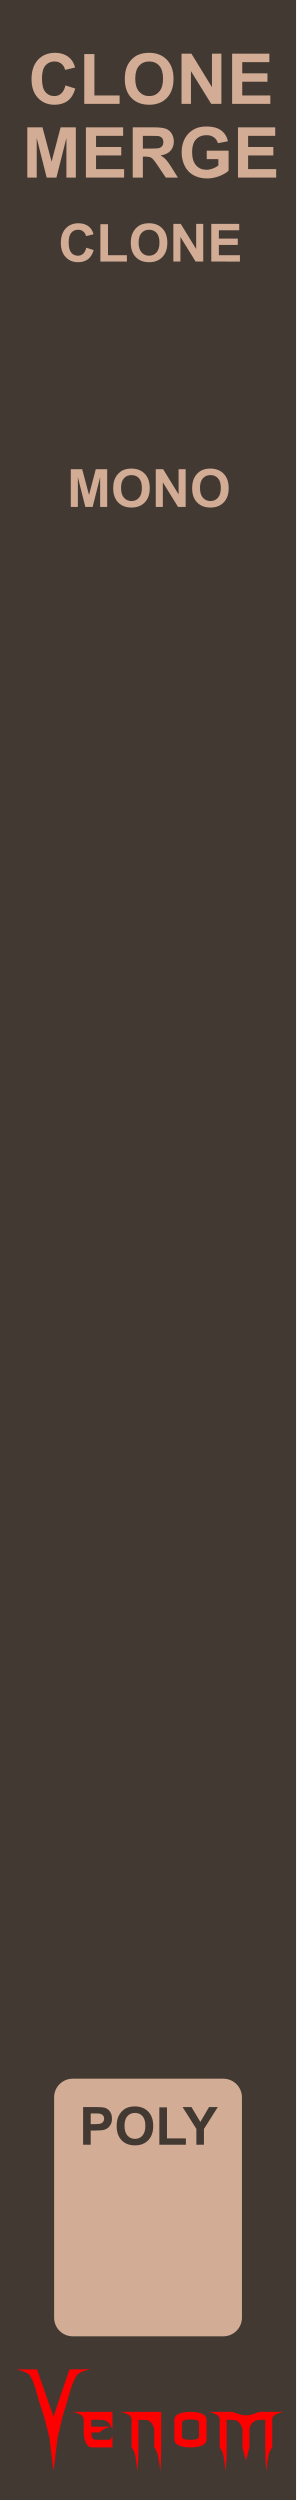
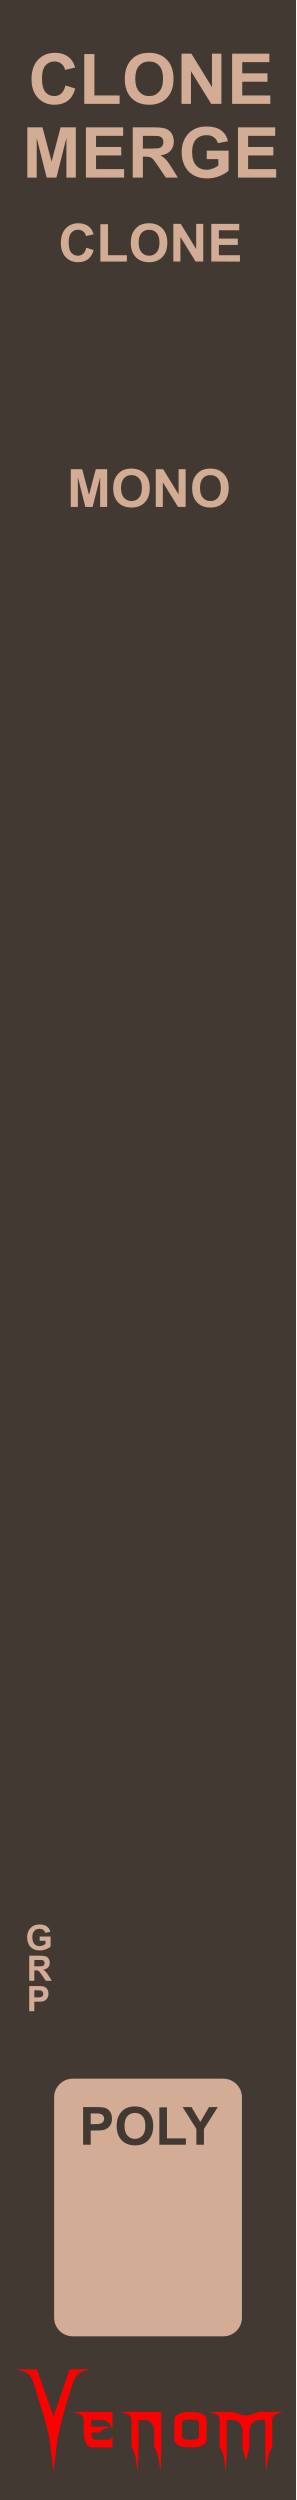
<svg xmlns="http://www.w3.org/2000/svg" width="45" height="380" viewBox="0 0 45 380" version="1.1" id="svg100">
  <defs id="defs7">
    <linearGradient id="a8e142bb-541b-4903-be63-d5d069028a5d" x1="22.5" x2="22.5" y2="380" gradientUnits="userSpaceOnUse">
      <stop offset="0" stop-color="#ebebeb" id="stop2" />
      <stop offset="1" stop-color="#e1e1e1" id="stop4" />
    </linearGradient>
  </defs>
-   <g id="aea613ef-74be-49bf-be45-c0734aee674b" data-name="FND BG" style="fill:#423932;fill-opacity:1">
-     <rect width="45" height="380" fill="url(#a8e142bb-541b-4903-be63-d5d069028a5d)" id="rect9" style="fill:#423932;fill-opacity:1" x="0" y="0" />
-   </g>
-   <circle cx="22.5" cy="122" r="20.694" fill="none" opacity="0.69" style="isolation:isolate" id="circle26" />
-   <g id="f45e0130-37b7-4f8b-95b3-6408baa23eb1" data-name="components" style="display:none">
-     <circle id="a1c23d66-c252-4515-96a1-917337e8bedb" data-name="In1#PJ301MPort" cx="22.5" cy="226" r="5" style="fill:#00ff00" />
-     <circle id="a63e68d2-1ca8-4e05-b0d1-8b6f332b0e37" data-name="Lev1#RoundBlackKnob" cx="22.5" cy="73" r="5" style="fill:#ff0000" />
-     <circle id="a36d22f7-2d0f-442d-90d7-0667ecca8733" data-name="Lev2#RoundBlackKnob" cx="22.5" cy="122.03" r="5" style="fill:#ff0000" />
-     <circle id="b2ee54e9-17bb-44a2-8fa9-f1f5dfd502d3" data-name="Lev3#RoundBlackKnob" cx="22.5" cy="171.03" r="5" style="fill:#ff0000" />
-     <circle id="a2b06e69-ffb0-4881-82df-d087f66de86e" data-name="In2#PJ301MPort" cx="22.5" cy="256" r="5" style="fill:#00ff00" />
-     <circle id="b27f5a6d-d286-4c64-8b15-5bc216721daf" data-name="In3#PJ301MPort" cx="22.5" cy="286" r="5" style="fill:#00ff00" />
-     <circle id="be215e83-67fa-4d0f-a299-89c18bd912d3" data-name="Mix#PJ301MPort" cx="22.5" cy="334" r="5" style="fill:#0000ff" />
-   </g>
-   <circle cx="22.5" cy="73" r="20.694" fill="none" opacity="0.69" style="isolation:isolate" id="circle18" />
-   <circle cx="22.5" cy="171" r="20.694" fill="none" opacity="0.69" style="isolation:isolate" id="circle34" />
-   <g id="g42796" transform="matrix(0.304583,0,0,0.304583,-0.3369579,-12.68508)" style="fill:#ff0000">
-     <g aria-label="enom" id="text4270-27" style="font-size:49.389px;line-height:1.25;font-family:'NECK ROMANCER';-inkscape-font-specification:'NECK ROMANCER, Normal';font-variant-ligatures:none;text-align:center;text-anchor:middle;fill:#ff0000;stroke-width:2.646">
-       <path d="m 46.609,1249.244 q 0,1.158 0,3.425 3.183,0 9.453,0 -1.64,0.579 -2.99,1.206 -1.35,0.627 -2.363,1.688 -1.35,0 -4.051,0 0,1.495 0.434,2.556 0.386,1.109 1.833,1.109 2.267,0 6.801,0 0.482,-0.145 0.868,-0.627 0.338,-0.53 0.627,-1.736 0,2.026 0,6.125 -3.521,0 -10.563,0 -1.543,0 -2.653,-2.219 -1.109,-2.17 -1.109,-6.318 0,-1.978 0,-5.836 -0.386,-1.35 -1.881,-2.122 -1.495,-0.724 -3.569,-1.206 6.608,0 19.775,0 0,2.942 0,8.778 -1.206,-2.701 -2.219,-3.666 -1.013,-0.965 -2.701,-1.109 -0.916,-0.097 -2.17,-0.097 -1.206,0.048 -2.846,0.048 -0.241,0 -0.675,0 z" id="path42762" style="fill:#ff0000" />
-       <path d="m 81.577,1245.289 q 0,5.884 0,17.701 0,3.087 -0.145,6.077 -0.096,3.039 -0.338,5.933 -0.386,-3.714 -0.965,-6.994 -0.531,-3.328 -2.026,-5.016 0,-2.99 0,-8.923 -0.241,-1.351 -0.723,-2.219 -0.482,-0.868 -1.061,-1.399 -1.109,-1.013 -2.412,-1.109 -1.35,-0.097 -2.267,-0.097 -0.482,0 -1.447,0 0,4.582 0,13.746 0,3.087 -0.096,6.077 -0.145,3.039 -0.386,5.933 -0.386,-3.714 -0.916,-6.994 -0.579,-3.328 -2.026,-5.016 0,-4.823 0,-14.373 -0.386,-1.35 -1.881,-2.122 -1.495,-0.724 -3.569,-1.206 6.752,0 20.257,0 z" id="path42764" style="fill:#ff0000" />
-       <path d="m 104.197,1249.051 q 0,3.376 0,10.177 0,1.543 -1.929,2.653 -1.929,1.109 -6.077,1.109 -4.196,0 -6.125,-1.109 -1.929,-1.109 -1.929,-2.653 0,-3.376 0,-10.177 0,-1.543 1.929,-2.653 1.929,-1.109 6.125,-1.109 4.148,0 6.077,1.109 1.929,1.109 1.929,2.653 z m -3.762,7.91 q 0,-1.881 0,-5.643 0,-1.688 -1.254,-1.978 -1.206,-0.289 -2.99,-0.289 -1.833,0 -3.039,0.289 -1.254,0.289 -1.254,1.978 0,1.881 0,5.643 0,1.688 1.254,1.977 1.206,0.289 3.039,0.289 1.785,0 2.99,-0.289 1.254,-0.289 1.254,-1.977 z" id="path42766" style="fill:#ff0000" />
-       <path d="m 142.348,1245.289 q -2.026,0.482 -3.521,1.206 -1.543,0.772 -1.881,2.122 0,4.775 0,14.373 -1.495,1.688 -2.026,5.016 -0.579,3.28 -0.965,6.994 -0.241,-2.894 -0.338,-5.933 -0.145,-2.99 -0.145,-6.077 0,-4.582 0,-13.746 -0.482,0 -1.399,0 -0.531,0 -1.158,0 -0.627,0 -1.302,0.145 -1.254,0.241 -2.412,1.206 -1.158,0.965 -1.64,3.473 0,2.99 0,8.923 -0.145,0.627 -0.289,1.109 -0.097,0.482 -0.193,0.82 -0.531,1.978 -0.386,1.351 0.193,-0.627 -0.289,1.158 -0.097,0.338 -0.241,0.868 -0.145,0.531 -0.338,1.302 -0.145,-0.675 -0.289,-1.206 -0.145,-0.482 -0.241,-0.82 -0.531,-2.026 -0.338,-1.302 0.193,0.772 -0.434,-1.688 -0.048,-0.289 -0.193,-0.724 -0.097,-0.386 -0.193,-0.868 0,-2.99 0,-8.923 -0.289,-1.351 -0.772,-2.219 -0.482,-0.868 -1.061,-1.399 -1.109,-1.013 -2.412,-1.109 -1.302,-0.097 -2.267,-0.097 -0.482,0 -1.399,0 0,4.582 0,13.746 0,3.087 -0.145,6.077 -0.097,3.039 -0.338,5.933 -0.386,-3.714 -0.965,-6.994 -0.531,-3.328 -2.026,-5.016 0,-4.823 0,-14.373 -0.386,-1.35 -1.881,-2.122 -1.495,-0.724 -3.569,-1.206 3.955,0 11.768,0 1.158,0.386 3.473,1.157 0.772,0.289 1.592,0.434 0.82,0.145 1.688,0.145 0.868,0 1.736,-0.145 0.82,-0.145 1.592,-0.434 1.158,-0.386 3.424,-1.157 3.955,0 11.768,0 z" id="path42768" style="fill:#ff0000" />
-     </g>
-     <g aria-label="V" transform="matrix(1.236317,0,0,0.8088538,-497.8809,123.4859)" id="text4270-3-5-2" style="font-size:78.506px;line-height:1.25;font-family:Nosferotica;-inkscape-font-specification:'Nosferotica, Normal';font-variant-ligatures:none;text-align:center;text-anchor:middle;fill:#ff0000;stroke-width:3.271">
-       <path d="m 431.65,1360.686 8.574,-0.102 c 0,0 -4.408,1.088 -5.599,3.728 -1.881,4.169 -3.642,14.663 -3.642,14.663 l -2.233,11.519 -1.833,11.831 -1.718,21.311 -1.695,-21.311 -1.922,-11.521 -2.501,-11.829 c 0,0 -1.52,-10.287 -3.383,-14.483 -1.145,-2.579 -5.634,-3.806 -5.634,-3.806 h 8.466 l 6.669,29.157 z" id="path30410" style="fill:#ff0000" />
+   <g id="layer5" style="display:inline">
+     <g id="aea613ef-74be-49bf-be45-c0734aee674b" data-name="FND BG" style="fill:#423932;fill-opacity:1">
+       <rect width="45" height="380" fill="url(#a8e142bb-541b-4903-be63-d5d069028a5d)" id="rect9" style="fill:#423932;fill-opacity:1" x="0" y="0" />
    </g>
  </g>
-   <g id="g14748" style="fill:#d2ac95;fill-opacity:1">
+   <g id="layer8" style="display:inline">
+     <g id="g42796" transform="matrix(0.304583,0,0,0.304583,-0.3369579,-12.68508)" style="fill:#ff0000">
+       <g aria-label="enom" id="text4270-27" style="font-size:49.389px;line-height:1.25;font-family:'NECK ROMANCER';-inkscape-font-specification:'NECK ROMANCER, Normal';font-variant-ligatures:none;text-align:center;text-anchor:middle;fill:#ff0000;stroke-width:2.646">
+         <path d="m 46.609,1249.244 q 0,1.158 0,3.425 3.183,0 9.453,0 -1.64,0.579 -2.99,1.206 -1.35,0.627 -2.363,1.688 -1.35,0 -4.051,0 0,1.495 0.434,2.556 0.386,1.109 1.833,1.109 2.267,0 6.801,0 0.482,-0.145 0.868,-0.627 0.338,-0.53 0.627,-1.736 0,2.026 0,6.125 -3.521,0 -10.563,0 -1.543,0 -2.653,-2.219 -1.109,-2.17 -1.109,-6.318 0,-1.978 0,-5.836 -0.386,-1.35 -1.881,-2.122 -1.495,-0.724 -3.569,-1.206 6.608,0 19.775,0 0,2.942 0,8.778 -1.206,-2.701 -2.219,-3.666 -1.013,-0.965 -2.701,-1.109 -0.916,-0.097 -2.17,-0.097 -1.206,0.048 -2.846,0.048 -0.241,0 -0.675,0 z" id="path42762" style="fill:#ff0000" />
+         <path d="m 81.577,1245.289 q 0,5.884 0,17.701 0,3.087 -0.145,6.077 -0.096,3.039 -0.338,5.933 -0.386,-3.714 -0.965,-6.994 -0.531,-3.328 -2.026,-5.016 0,-2.99 0,-8.923 -0.241,-1.351 -0.723,-2.219 -0.482,-0.868 -1.061,-1.399 -1.109,-1.013 -2.412,-1.109 -1.35,-0.097 -2.267,-0.097 -0.482,0 -1.447,0 0,4.582 0,13.746 0,3.087 -0.096,6.077 -0.145,3.039 -0.386,5.933 -0.386,-3.714 -0.916,-6.994 -0.579,-3.328 -2.026,-5.016 0,-4.823 0,-14.373 -0.386,-1.35 -1.881,-2.122 -1.495,-0.724 -3.569,-1.206 6.752,0 20.257,0 z" id="path42764" style="fill:#ff0000" />
+         <path d="m 104.197,1249.051 q 0,3.376 0,10.177 0,1.543 -1.929,2.653 -1.929,1.109 -6.077,1.109 -4.196,0 -6.125,-1.109 -1.929,-1.109 -1.929,-2.653 0,-3.376 0,-10.177 0,-1.543 1.929,-2.653 1.929,-1.109 6.125,-1.109 4.148,0 6.077,1.109 1.929,1.109 1.929,2.653 z m -3.762,7.91 q 0,-1.881 0,-5.643 0,-1.688 -1.254,-1.978 -1.206,-0.289 -2.99,-0.289 -1.833,0 -3.039,0.289 -1.254,0.289 -1.254,1.978 0,1.881 0,5.643 0,1.688 1.254,1.977 1.206,0.289 3.039,0.289 1.785,0 2.99,-0.289 1.254,-0.289 1.254,-1.977 z" id="path42766" style="fill:#ff0000" />
+         <path d="m 142.348,1245.289 q -2.026,0.482 -3.521,1.206 -1.543,0.772 -1.881,2.122 0,4.775 0,14.373 -1.495,1.688 -2.026,5.016 -0.579,3.28 -0.965,6.994 -0.241,-2.894 -0.338,-5.933 -0.145,-2.99 -0.145,-6.077 0,-4.582 0,-13.746 -0.482,0 -1.399,0 -0.531,0 -1.158,0 -0.627,0 -1.302,0.145 -1.254,0.241 -2.412,1.206 -1.158,0.965 -1.64,3.473 0,2.99 0,8.923 -0.145,0.627 -0.289,1.109 -0.097,0.482 -0.193,0.82 -0.531,1.978 -0.386,1.351 0.193,-0.627 -0.289,1.158 -0.097,0.338 -0.241,0.868 -0.145,0.531 -0.338,1.302 -0.145,-0.675 -0.289,-1.206 -0.145,-0.482 -0.241,-0.82 -0.531,-2.026 -0.338,-1.302 0.193,0.772 -0.434,-1.688 -0.048,-0.289 -0.193,-0.724 -0.097,-0.386 -0.193,-0.868 0,-2.99 0,-8.923 -0.289,-1.351 -0.772,-2.219 -0.482,-0.868 -1.061,-1.399 -1.109,-1.013 -2.412,-1.109 -1.302,-0.097 -2.267,-0.097 -0.482,0 -1.399,0 0,4.582 0,13.746 0,3.087 -0.145,6.077 -0.097,3.039 -0.338,5.933 -0.386,-3.714 -0.965,-6.994 -0.531,-3.328 -2.026,-5.016 0,-4.823 0,-14.373 -0.386,-1.35 -1.881,-2.122 -1.495,-0.724 -3.569,-1.206 3.955,0 11.768,0 1.158,0.386 3.473,1.157 0.772,0.289 1.592,0.434 0.82,0.145 1.688,0.145 0.868,0 1.736,-0.145 0.82,-0.145 1.592,-0.434 1.158,-0.386 3.424,-1.157 3.955,0 11.768,0 z" id="path42768" style="fill:#ff0000" />
+       </g>
+       <g aria-label="V" transform="matrix(1.236317,0,0,0.8088538,-497.8809,123.4859)" id="text4270-3-5-2" style="font-size:78.506px;line-height:1.25;font-family:Nosferotica;-inkscape-font-specification:'Nosferotica, Normal';font-variant-ligatures:none;text-align:center;text-anchor:middle;fill:#ff0000;stroke-width:3.271">
+         <path d="m 431.65,1360.686 8.574,-0.102 c 0,0 -4.408,1.088 -5.599,3.728 -1.881,4.169 -3.642,14.663 -3.642,14.663 l -2.233,11.519 -1.833,11.831 -1.718,21.311 -1.695,-21.311 -1.922,-11.521 -2.501,-11.829 c 0,0 -1.52,-10.287 -3.383,-14.483 -1.145,-2.579 -5.634,-3.806 -5.634,-3.806 h 8.466 l 6.669,29.157 z" id="path30410" style="fill:#ff0000" />
+       </g>
+     </g>
+   </g>
+   <g id="layer6">
+     <g id="g29969" transform="translate(122.7612,90.9619)" style="display:inline;fill:#d2ac95;fill-opacity:1">
+       <g aria-label="G" id="text20640" style="font-weight:bold;font-size:5.333px;line-height:1.25;font-family:Arial;-inkscape-font-specification:'Arial, Bold';font-variant-ligatures:none;text-align:center;text-anchor:middle;fill:#d2ac95;fill-opacity:1">
+         <path d="m -116.73,204.038 v -0.643 h 1.661 v 1.521 q -0.242,0.234 -0.703,0.414 -0.458,0.177 -0.93,0.177 -0.599,0 -1.044,-0.25 -0.445,-0.253 -0.669,-0.719 -0.224,-0.469 -0.224,-1.018 0,-0.596 0.25,-1.06 0.25,-0.464 0.732,-0.711 0.367,-0.19 0.914,-0.19 0.711,0 1.109,0.299 0.401,0.297 0.516,0.823 l -0.766,0.143 q -0.081,-0.281 -0.305,-0.443 -0.221,-0.164 -0.555,-0.164 -0.505,0 -0.805,0.32 -0.297,0.32 -0.297,0.951 0,0.68 0.302,1.021 0.302,0.339 0.792,0.339 0.242,0 0.484,-0.094 0.245,-0.096 0.419,-0.232 v -0.484 z" id="path29936" style="fill:#d2ac95;fill-opacity:1" />
+       </g>
+       <g aria-label="R" id="text20640-7" style="font-weight:bold;font-size:5.333px;line-height:1.25;font-family:Arial;-inkscape-font-specification:'Arial, Bold';font-variant-ligatures:none;text-align:center;text-anchor:middle;display:inline;fill:#d2ac95;fill-opacity:1">
+         <path d="m -118.316,210.121 v -3.818 h 1.622 q 0.612,0 0.888,0.104 0.279,0.102 0.445,0.365 0.167,0.263 0.167,0.602 0,0.43 -0.253,0.711 -0.253,0.279 -0.755,0.352 0.25,0.146 0.411,0.32 0.164,0.174 0.44,0.62 l 0.466,0.745 h -0.922 l -0.557,-0.831 q -0.297,-0.445 -0.406,-0.56 -0.109,-0.117 -0.232,-0.159 -0.122,-0.044 -0.388,-0.044 h -0.156 v 1.594 z m 0.771,-2.203 h 0.57 q 0.555,0 0.693,-0.047 0.138,-0.047 0.216,-0.161 0.078,-0.115 0.078,-0.286 0,-0.193 -0.104,-0.31 -0.102,-0.12 -0.289,-0.151 -0.094,-0.013 -0.562,-0.013 h -0.602 z" id="path29939" style="fill:#d2ac95;fill-opacity:1" />
+       </g>
+       <g aria-label="P" id="text20640-2" style="font-weight:bold;font-size:5.333px;line-height:1.25;font-family:Arial;-inkscape-font-specification:'Arial, Bold';font-variant-ligatures:none;text-align:center;text-anchor:middle;display:inline;fill:#d2ac95;fill-opacity:1">
+         <path d="m -118.316,214.736 v -3.818 h 1.237 q 0.703,0 0.917,0.057 0.328,0.086 0.549,0.375 0.221,0.286 0.221,0.742 0,0.352 -0.128,0.591 -0.128,0.24 -0.326,0.378 -0.195,0.135 -0.398,0.18 -0.276,0.055 -0.799,0.055 h -0.503 v 1.44 z m 0.771,-3.172 v 1.083 h 0.422 q 0.456,0 0.609,-0.06 0.154,-0.06 0.24,-0.188 0.088,-0.128 0.088,-0.297 0,-0.208 -0.122,-0.344 -0.122,-0.135 -0.31,-0.169 -0.138,-0.026 -0.555,-0.026 z" id="path29942" style="fill:#d2ac95;fill-opacity:1" />
+       </g>
+     </g>
    <rect x="8.224" y="315.962" width="28.552" height="39.157" rx="2.835" fill="#1f1f1f" id="rect56" style="fill:#d2ac95;fill-opacity:1" />
    <g aria-label="CLONE MERGE" id="text20034" style="font-weight:bold;font-size:10.667px;line-height:1.05;font-family:Arial;-inkscape-font-specification:'Arial, Bold';font-variant-ligatures:none;text-align:center;text-anchor:middle;fill:#d2ac95;fill-opacity:1" transform="translate(0.6118777,3.31362)">
      <path d="m 9.336,9.672 1.495,0.474 q -0.344,1.25 -1.146,1.859 -0.797,0.604 -2.026,0.604 -1.521,0 -2.5,-1.036 -0.979,-1.042 -0.979,-2.844 0,-1.906 0.984,-2.958 0.984,-1.057 2.589,-1.057 1.401,0 2.276,0.828 0.521,0.49 0.781,1.406 L 9.284,7.312 Q 9.148,6.718 8.716,6.375 8.289,6.031 7.674,6.031 q -0.849,0 -1.38,0.609 -0.526,0.609 -0.526,1.974 0,1.448 0.521,2.063 0.521,0.615 1.354,0.615 0.615,0 1.057,-0.391 0.443,-0.391 0.635,-1.229 z" id="path27598" style="fill:#d2ac95;fill-opacity:1" />
      <path d="M 12.195,12.479 V 4.906 h 1.542 v 6.286 h 3.833 v 1.286 z" id="path27600" style="fill:#d2ac95;fill-opacity:1" />
      <path d="m 18.357,8.708 q 0,-1.167 0.349,-1.958 0.26,-0.583 0.708,-1.047 0.453,-0.464 0.99,-0.688 0.714,-0.302 1.646,-0.302 1.688,0 2.698,1.047 1.016,1.047 1.016,2.911 0,1.849 -1.005,2.896 -1.005,1.042 -2.688,1.042 -1.703,0 -2.708,-1.036 -1.005,-1.042 -1.005,-2.865 z m 1.589,-0.052 q 0,1.297 0.599,1.969 0.599,0.667 1.521,0.667 0.922,0 1.51,-0.661 0.594,-0.667 0.594,-1.995 0,-1.313 -0.578,-1.958 -0.573,-0.646 -1.526,-0.646 -0.953,0 -1.536,0.656 -0.583,0.651 -0.583,1.969 z" id="path27602" style="fill:#d2ac95;fill-opacity:1" />
      <path d="M 26.982,12.479 V 4.843 h 1.5 l 3.125,5.099 V 4.843 h 1.432 v 7.635 h -1.547 L 28.414,7.5 v 4.979 z" id="path27604" style="fill:#d2ac95;fill-opacity:1" />
      <path d="M 34.669,12.479 V 4.843 h 5.661 v 1.292 h -4.12 v 1.693 h 3.833 v 1.286 h -3.833 v 2.078 h 4.266 v 1.286 z" id="path27606" style="fill:#d2ac95;fill-opacity:1" />
      <path d="M 3.539,23.679 V 16.043 H 5.846 l 1.385,5.208 1.37,-5.208 h 2.313 v 7.635 H 9.482 V 17.668 L 7.966,23.679 H 6.482 L 4.971,17.668 v 6.01 z" id="path27608" style="fill:#d2ac95;fill-opacity:1" />
      <path d="m 12.445,23.679 v -7.635 h 5.661 v 1.292 h -4.12 v 1.693 h 3.833 v 1.286 h -3.833 v 2.078 h 4.266 v 1.286 z" id="path27610" style="fill:#d2ac95;fill-opacity:1" />
      <path d="m 19.565,23.679 v -7.635 h 3.245 q 1.224,0 1.776,0.208 0.557,0.203 0.891,0.729 0.333,0.526 0.333,1.203 0,0.859 -0.505,1.422 -0.505,0.557 -1.51,0.703 0.5,0.292 0.823,0.641 0.328,0.349 0.88,1.24 l 0.932,1.49 H 24.586 L 23.471,22.017 Q 22.878,21.127 22.659,20.898 22.44,20.663 22.195,20.58 21.95,20.491 21.419,20.491 h -0.313 v 3.188 z m 1.542,-4.406 h 1.141 q 1.109,0 1.385,-0.094 0.276,-0.094 0.432,-0.323 0.156,-0.229 0.156,-0.573 0,-0.385 -0.208,-0.62 -0.203,-0.24 -0.578,-0.302 -0.188,-0.026 -1.125,-0.026 h -1.203 z" id="path27612" style="fill:#d2ac95;fill-opacity:1" />
      <path d="m 30.815,20.872 v -1.286 h 3.323 v 3.042 q -0.484,0.469 -1.406,0.828 -0.917,0.354 -1.859,0.354 -1.198,0 -2.089,-0.5 -0.891,-0.505 -1.339,-1.438 -0.448,-0.938 -0.448,-2.036 0,-1.193 0.5,-2.12 0.5,-0.927 1.464,-1.422 0.734,-0.38 1.828,-0.38 1.422,0 2.219,0.599 0.802,0.594 1.031,1.646 l -1.531,0.286 q -0.161,-0.563 -0.609,-0.885 -0.443,-0.328 -1.109,-0.328 -1.01,0 -1.609,0.641 -0.594,0.641 -0.594,1.901 0,1.359 0.604,2.042 0.604,0.677 1.583,0.677 0.484,0 0.969,-0.188 0.49,-0.193 0.839,-0.464 v -0.969 z" id="path27614" style="fill:#d2ac95;fill-opacity:1" />
      <path d="m 35.56,23.679 v -7.635 h 5.661 v 1.292 H 37.102 v 1.693 h 3.833 v 1.286 H 37.102 v 2.078 h 4.266 v 1.286 z" id="path27616" style="fill:#d2ac95;fill-opacity:1" />
    </g>
    <g aria-label="CLONE" id="text4254" style="font-weight:bold;font-size:8px;line-height:1.25;font-family:Arial;-inkscape-font-specification:'Arial, Bold';font-variant-ligatures:none;text-align:center;text-anchor:middle;fill:#d2ac95;fill-opacity:1" transform="translate(0.4269607,0.898705)">
      <path d="m 12.688,36.754 1.121,0.355 q -0.258,0.938 -0.859,1.395 -0.598,0.453 -1.52,0.453 -1.141,0 -1.875,-0.777 -0.734,-0.781 -0.734,-2.133 0,-1.43 0.738,-2.219 0.738,-0.793 1.941,-0.793 1.051,0 1.707,0.621 0.391,0.367 0.586,1.055 l -1.145,0.273 q -0.102,-0.445 -0.426,-0.703 -0.32,-0.258 -0.781,-0.258 -0.637,0 -1.035,0.457 -0.395,0.457 -0.395,1.48 0,1.086 0.391,1.547 0.391,0.461 1.016,0.461 0.461,0 0.793,-0.293 0.332,-0.293 0.477,-0.922 z" id="path13729" style="fill:#d2ac95;fill-opacity:1" />
      <path d="M 14.832,38.859 V 33.179 h 1.156 v 4.715 h 2.875 v 0.965 z" id="path13731" style="fill:#d2ac95;fill-opacity:1" />
      <path d="m 19.453,36.031 q 0,-0.875 0.262,-1.469 0.195,-0.438 0.531,-0.785 0.34,-0.348 0.742,-0.516 0.535,-0.227 1.234,-0.227 1.266,0 2.023,0.785 0.762,0.785 0.762,2.184 0,1.387 -0.754,2.172 -0.754,0.781 -2.016,0.781 -1.277,0 -2.031,-0.777 -0.754,-0.781 -0.754,-2.148 z m 1.191,-0.039 q 0,0.973 0.449,1.477 0.449,0.5 1.141,0.5 0.691,0 1.133,-0.496 0.445,-0.5 0.445,-1.496 0,-0.984 -0.434,-1.469 -0.43,-0.484 -1.145,-0.484 -0.715,0 -1.152,0.492 -0.438,0.488 -0.438,1.477 z" id="path13733" style="fill:#d2ac95;fill-opacity:1" />
      <path d="m 25.922,38.859 v -5.727 h 1.125 l 2.344,3.824 v -3.824 h 1.074 v 5.727 h -1.16 l -2.309,-3.734 v 3.734 z" id="path13735" style="fill:#d2ac95;fill-opacity:1" />
      <path d="m 31.688,38.859 v -5.727 h 4.246 v 0.969 h -3.09 v 1.27 h 2.875 v 0.965 h -2.875 v 1.559 h 3.199 v 0.965 z" id="path13737" style="fill:#d2ac95;fill-opacity:1" />
    </g>
    <g aria-label="MONO" id="text4254-8" style="font-weight:bold;font-size:8px;line-height:1.25;font-family:Arial;-inkscape-font-specification:'Arial, Bold';font-variant-ligatures:none;text-align:center;text-anchor:middle;fill:#d2ac95;fill-opacity:1" transform="translate(0,8)">
      <path d="m 10.762,69.05 v -5.727 h 1.73 l 1.039,3.906 1.027,-3.906 h 1.734 v 5.727 H 15.219 v -4.508 l -1.137,4.508 H 12.969 l -1.133,-4.508 v 4.508 z" id="path13720" style="fill:#d2ac95;fill-opacity:1" />
      <path d="m 17.207,66.222 q 0,-0.875 0.262,-1.469 0.195,-0.438 0.531,-0.785 0.34,-0.348 0.742,-0.516 0.535,-0.227 1.234,-0.227 1.266,0 2.023,0.785 0.762,0.785 0.762,2.184 0,1.387 -0.754,2.172 -0.754,0.781 -2.016,0.781 -1.277,0 -2.031,-0.777 -0.754,-0.781 -0.754,-2.148 z m 1.191,-0.039 q 0,0.973 0.449,1.477 0.449,0.5 1.141,0.5 0.691,0 1.133,-0.496 0.445,-0.5 0.445,-1.496 0,-0.984 -0.434,-1.469 -0.43,-0.484 -1.145,-0.484 -0.715,0 -1.152,0.492 -0.438,0.488 -0.438,1.477 z" id="path13722" style="fill:#d2ac95;fill-opacity:1" />
      <path d="m 23.676,69.05 v -5.727 h 1.125 l 2.344,3.824 v -3.824 h 1.074 v 5.727 H 27.059 L 24.75,65.315 v 3.734 z" id="path13724" style="fill:#d2ac95;fill-opacity:1" />
      <path d="m 29.207,66.222 q 0,-0.875 0.262,-1.469 0.195,-0.438 0.531,-0.785 0.34,-0.348 0.742,-0.516 0.535,-0.227 1.234,-0.227 1.266,0 2.023,0.785 0.762,0.785 0.762,2.184 0,1.387 -0.754,2.172 -0.754,0.781 -2.016,0.781 -1.277,0 -2.031,-0.777 -0.754,-0.781 -0.754,-2.148 z m 1.191,-0.039 q 0,0.973 0.449,1.477 0.449,0.5 1.141,0.5 0.691,0 1.133,-0.496 0.445,-0.5 0.445,-1.496 0,-0.984 -0.434,-1.469 -0.43,-0.484 -1.145,-0.484 -0.715,0 -1.152,0.492 -0.438,0.488 -0.438,1.477 z" id="path13726" style="fill:#d2ac95;fill-opacity:1" />
    </g>
  </g>
-   <g aria-label="POLY" id="text12393" style="font-weight:bold;font-size:8px;line-height:1.25;font-family:Arial;-inkscape-font-specification:'Arial, Bold';font-variant-ligatures:none;text-align:center;text-anchor:middle;fill:#423932;fill-opacity:1" transform="translate(0.031847,6.31461)">
-     <path d="m 12.601,319.685 v -5.727 h 1.855 q 1.055,0 1.375,0.086 0.492,0.129 0.824,0.562 0.332,0.43 0.332,1.113 0,0.527 -0.191,0.887 -0.191,0.359 -0.488,0.566 -0.293,0.203 -0.598,0.27 -0.414,0.082 -1.199,0.082 h -0.754 v 2.16 z m 1.156,-4.758 v 1.625 h 0.633 q 0.684,0 0.914,-0.09 0.23,-0.09 0.359,-0.281 0.133,-0.191 0.133,-0.445 0,-0.312 -0.184,-0.516 -0.184,-0.203 -0.465,-0.254 -0.207,-0.039 -0.832,-0.039 z" id="path14271" style="fill:#423932;fill-opacity:1" />
-     <path d="m 17.703,316.857 q 0,-0.875 0.262,-1.469 0.195,-0.438 0.531,-0.785 0.34,-0.348 0.742,-0.516 0.535,-0.227 1.234,-0.227 1.266,0 2.023,0.785 0.762,0.785 0.762,2.184 0,1.387 -0.754,2.172 -0.754,0.781 -2.016,0.781 -1.277,0 -2.031,-0.777 -0.754,-0.781 -0.754,-2.148 z m 1.191,-0.039 q 0,0.973 0.449,1.477 0.449,0.5 1.141,0.5 0.691,0 1.133,-0.496 0.445,-0.5 0.445,-1.496 0,-0.984 -0.434,-1.469 -0.43,-0.484 -1.145,-0.484 -0.715,0 -1.152,0.492 -0.438,0.488 -0.438,1.477 z" id="path14273" style="fill:#423932;fill-opacity:1" />
-     <path d="m 24.191,319.685 v -5.68 h 1.156 v 4.715 h 2.875 v 0.965 z" id="path14275" style="fill:#423932;fill-opacity:1" />
-     <path d="m 29.816,319.685 v -2.41 l -2.098,-3.316 h 1.355 l 1.348,2.266 1.32,-2.266 h 1.332 l -2.105,3.324 v 2.402 z" id="path14277" style="fill:#423932;fill-opacity:1" />
+   <g id="layer7" style="display:inline">
+     <g aria-label="POLY" id="text12393" style="font-weight:bold;font-size:8px;line-height:1.25;font-family:Arial;-inkscape-font-specification:'Arial, Bold';font-variant-ligatures:none;text-align:center;text-anchor:middle;fill:#423932;fill-opacity:1" transform="translate(0.031847,6.31461)">
+       <path d="m 12.601,319.685 v -5.727 h 1.855 q 1.055,0 1.375,0.086 0.492,0.129 0.824,0.562 0.332,0.43 0.332,1.113 0,0.527 -0.191,0.887 -0.191,0.359 -0.488,0.566 -0.293,0.203 -0.598,0.27 -0.414,0.082 -1.199,0.082 h -0.754 v 2.16 z m 1.156,-4.758 v 1.625 h 0.633 q 0.684,0 0.914,-0.09 0.23,-0.09 0.359,-0.281 0.133,-0.191 0.133,-0.445 0,-0.312 -0.184,-0.516 -0.184,-0.203 -0.465,-0.254 -0.207,-0.039 -0.832,-0.039 z" id="path14271" style="fill:#423932;fill-opacity:1" />
+       <path d="m 17.703,316.857 q 0,-0.875 0.262,-1.469 0.195,-0.438 0.531,-0.785 0.34,-0.348 0.742,-0.516 0.535,-0.227 1.234,-0.227 1.266,0 2.023,0.785 0.762,0.785 0.762,2.184 0,1.387 -0.754,2.172 -0.754,0.781 -2.016,0.781 -1.277,0 -2.031,-0.777 -0.754,-0.781 -0.754,-2.148 z m 1.191,-0.039 q 0,0.973 0.449,1.477 0.449,0.5 1.141,0.5 0.691,0 1.133,-0.496 0.445,-0.5 0.445,-1.496 0,-0.984 -0.434,-1.469 -0.43,-0.484 -1.145,-0.484 -0.715,0 -1.152,0.492 -0.438,0.488 -0.438,1.477 z" id="path14273" style="fill:#423932;fill-opacity:1" />
+       <path d="m 24.191,319.685 v -5.68 h 1.156 v 4.715 h 2.875 v 0.965 z" id="path14275" style="fill:#423932;fill-opacity:1" />
+       <path d="m 29.816,319.685 v -2.41 l -2.098,-3.316 h 1.355 l 1.348,2.266 1.32,-2.266 h 1.332 l -2.105,3.324 v 2.402 z" id="path14277" style="fill:#423932;fill-opacity:1" />
+     </g>
+   </g>
+   <g id="f45e0130-37b7-4f8b-95b3-6408baa23eb1" data-name="components" style="display:none">
+     <circle id="a1c23d66-c252-4515-96a1-917337e8bedb" data-name="In1#PJ301MPort" cx="22.5" cy="226" r="5" style="fill:#00ff00" />
+     <circle id="a63e68d2-1ca8-4e05-b0d1-8b6f332b0e37" data-name="Lev1#RoundBlackKnob" cx="22.5" cy="73" r="5" style="fill:#ff0000" />
+     <circle id="a36d22f7-2d0f-442d-90d7-0667ecca8733" data-name="Lev2#RoundBlackKnob" cx="22.5" cy="122.03" r="5" style="fill:#ff0000" />
+     <circle id="b2ee54e9-17bb-44a2-8fa9-f1f5dfd502d3" data-name="Lev3#RoundBlackKnob" cx="22.5" cy="171.03" r="5" style="fill:#ff0000" />
+     <circle id="a2b06e69-ffb0-4881-82df-d087f66de86e" data-name="In2#PJ301MPort" cx="22.5" cy="256" r="5" style="fill:#00ff00" />
+     <circle id="b27f5a6d-d286-4c64-8b15-5bc216721daf" data-name="In3#PJ301MPort" cx="22.5" cy="286" r="5" style="fill:#00ff00" />
+     <circle id="b27f5a6d-d286-4c64-8b15-5bc216721daf-2" data-name="In3#PJ301MPort" cx="6" cy="311.5" r="5" style="display:inline;fill:#00ff00" />
+     <circle id="be215e83-67fa-4d0f-a299-89c18bd912d3" data-name="Mix#PJ301MPort" cx="22.5" cy="334" r="5" style="fill:#0000ff" />
  </g>
</svg>
